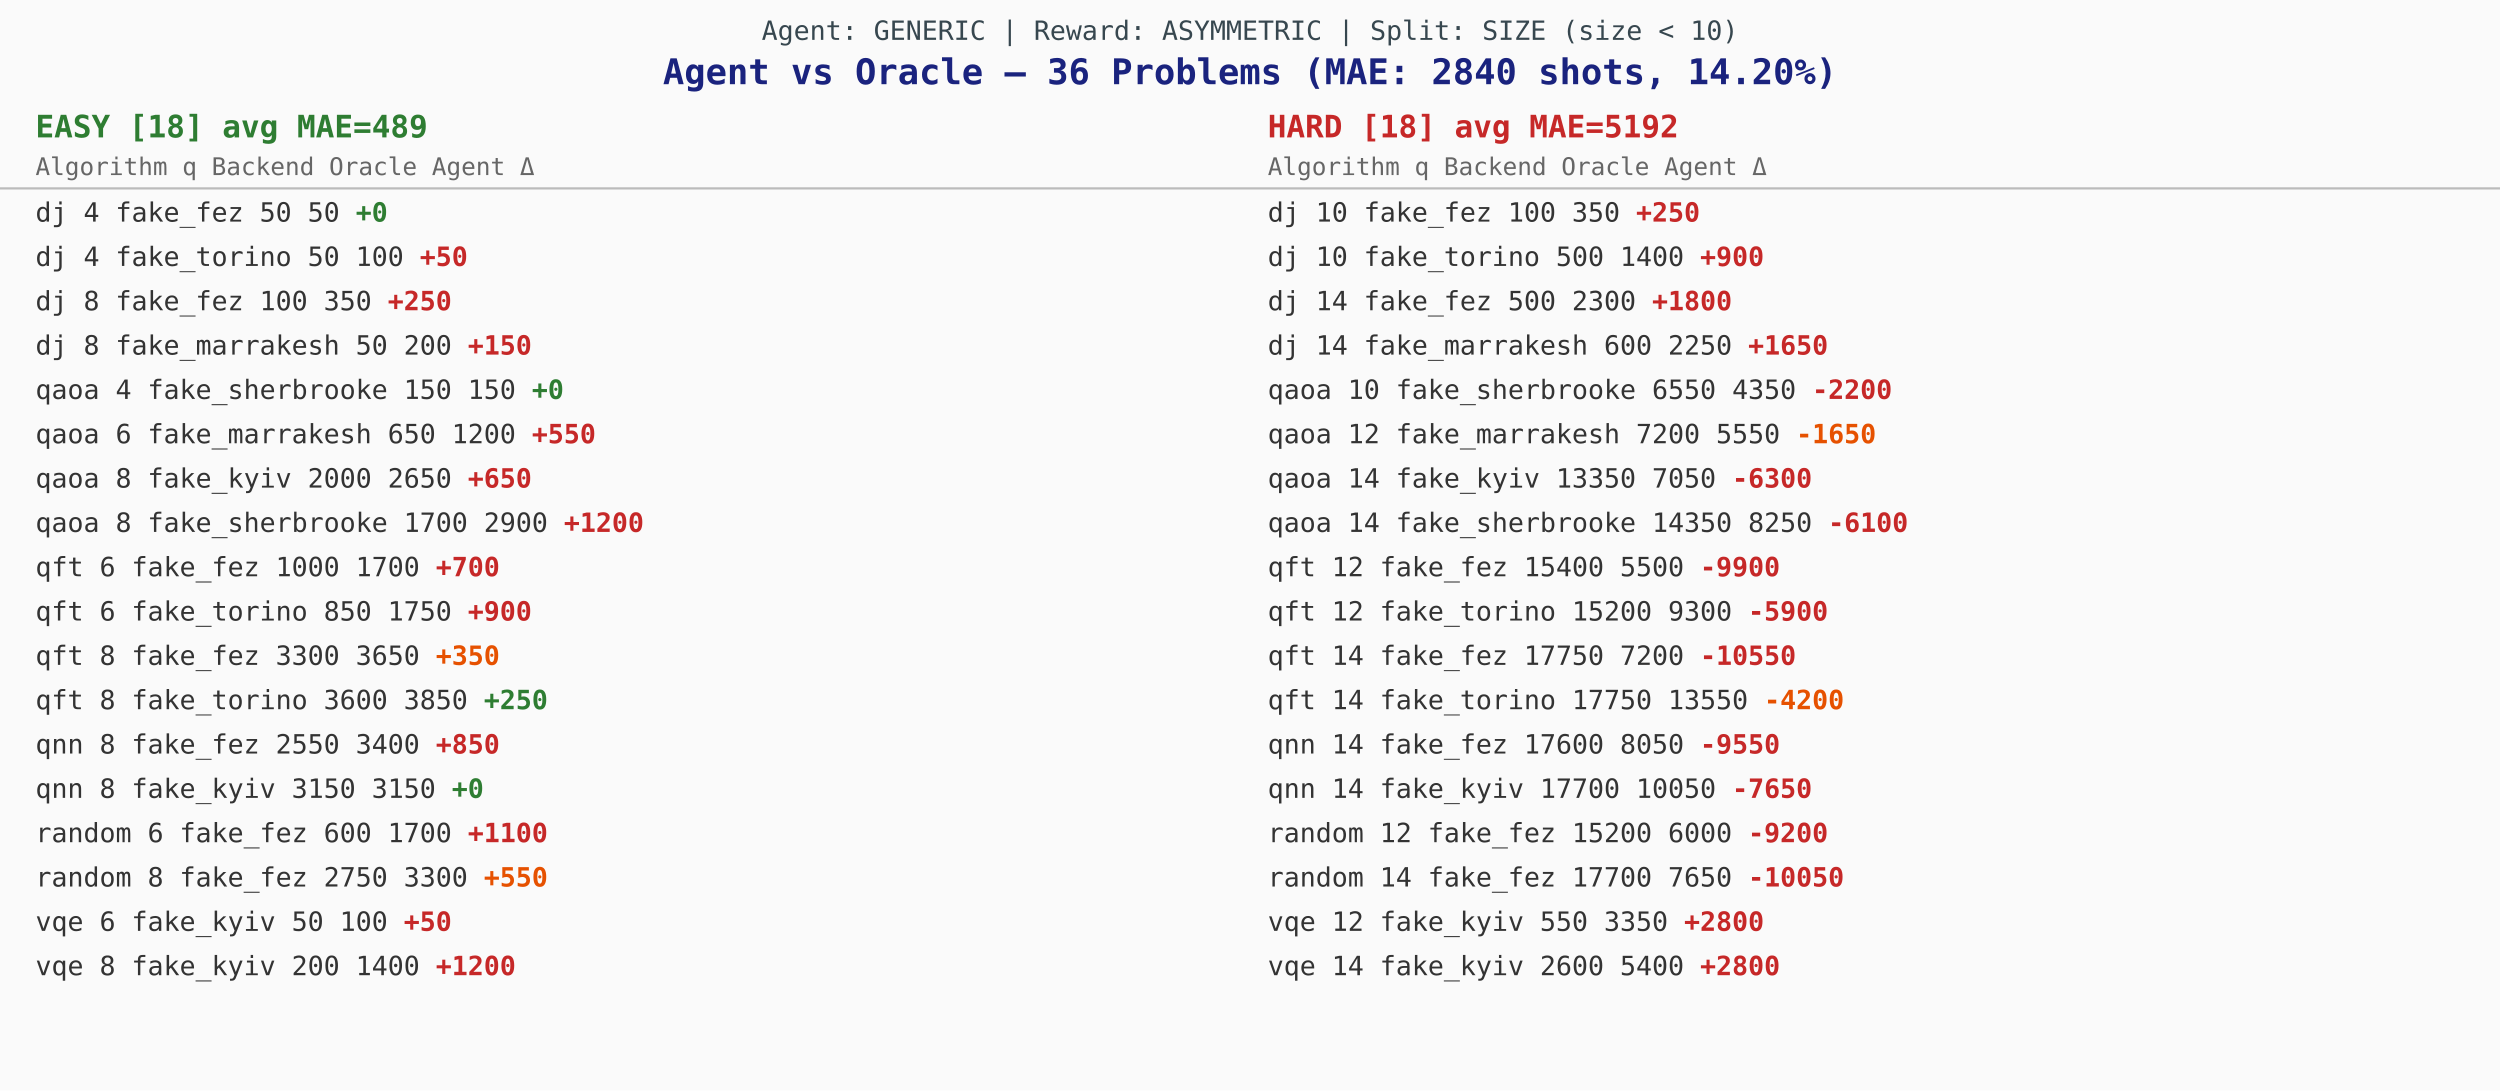
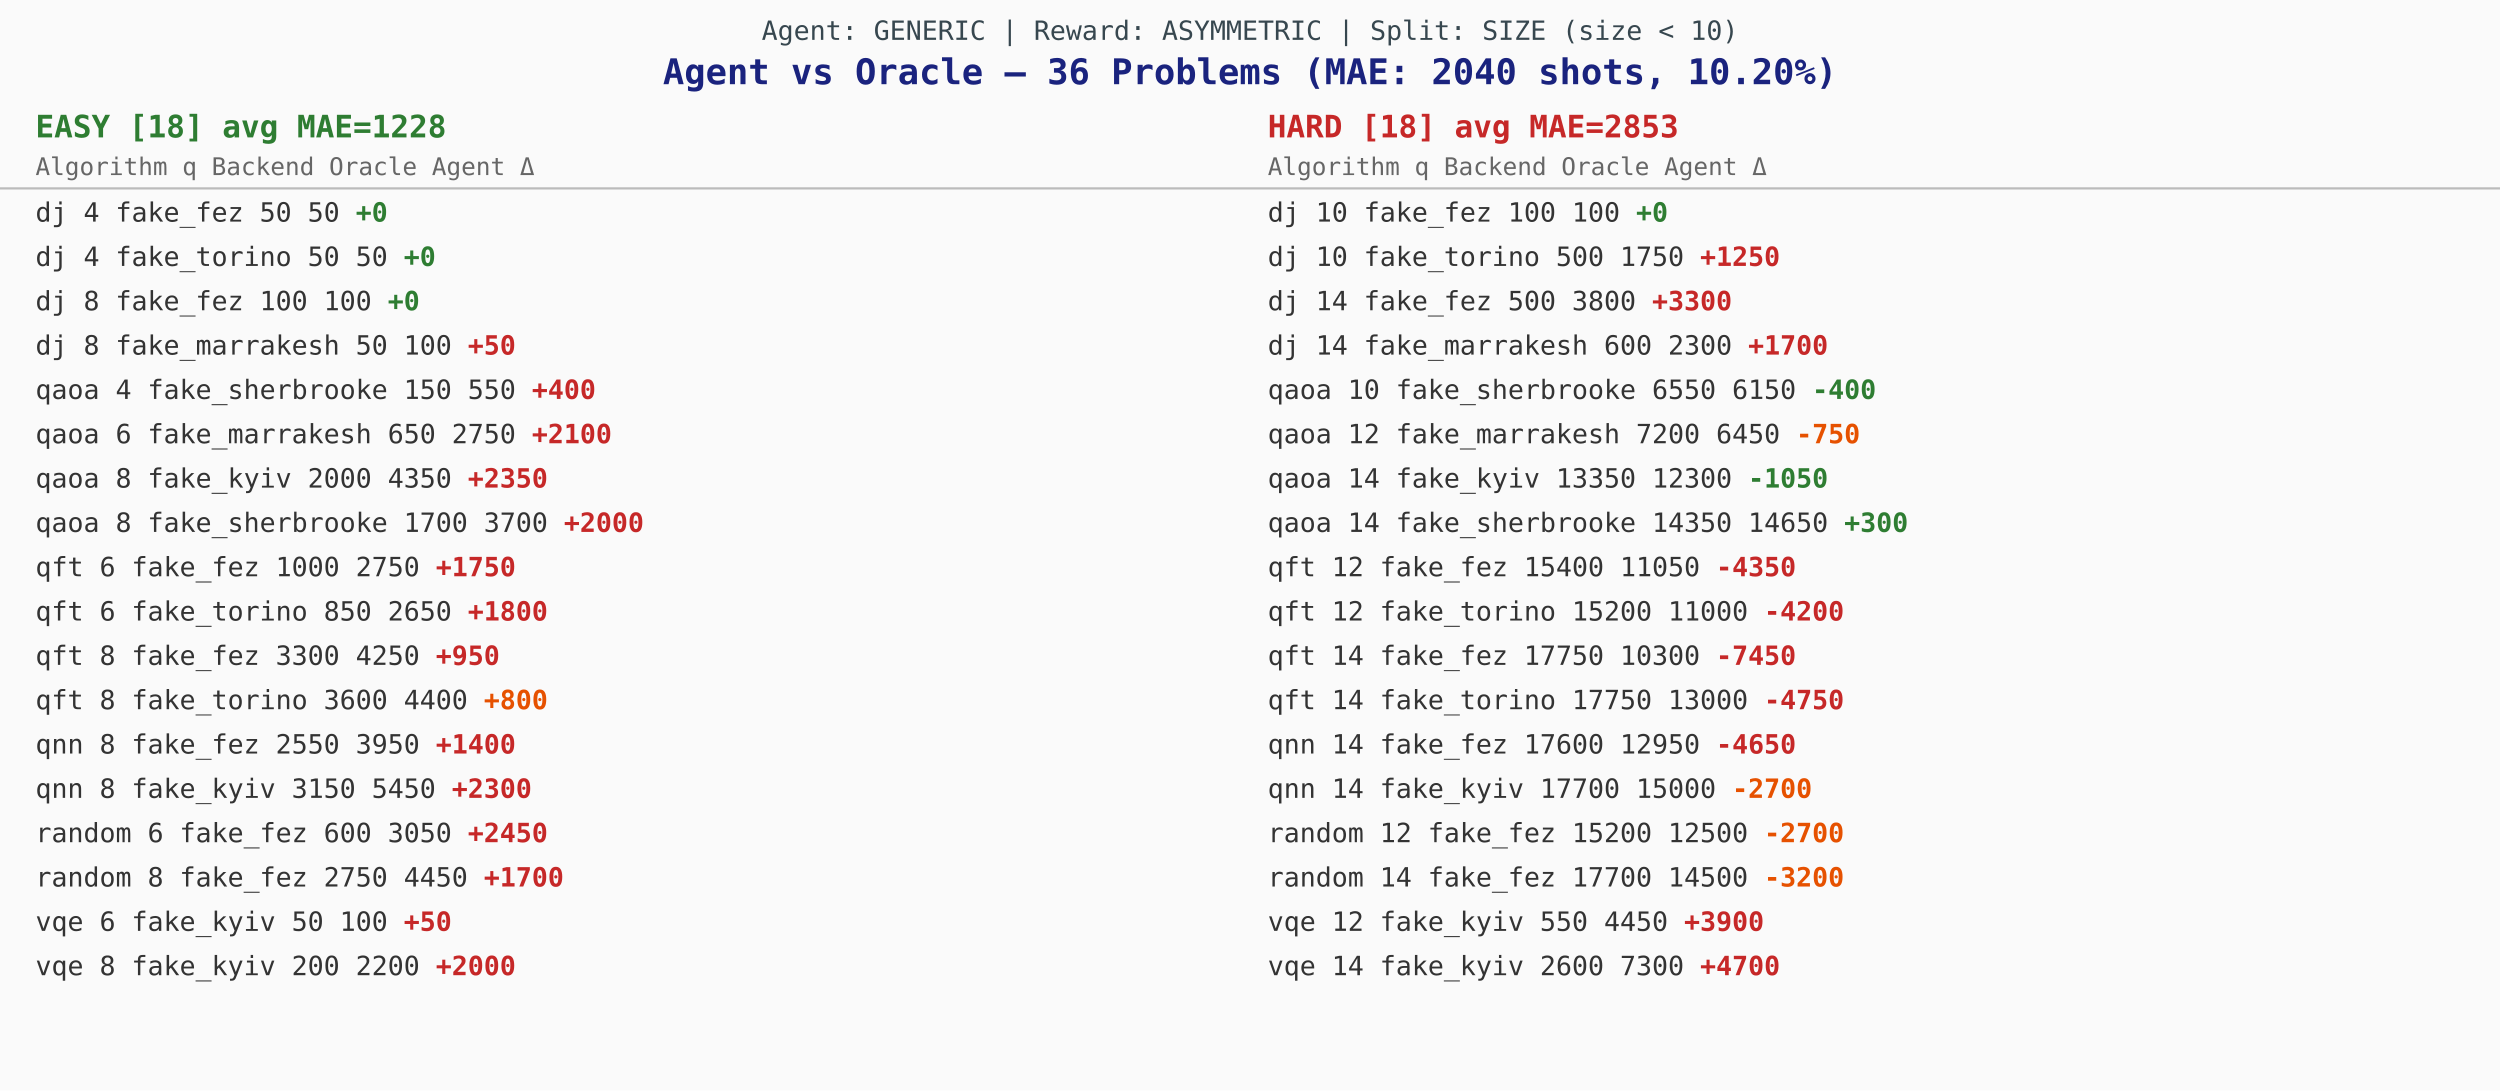
<svg xmlns="http://www.w3.org/2000/svg" width="1128" height="492" font-family="monospace" font-size="12">
  <rect width="1128" height="492" fill="#fafafa" />
  <text x="564" y="18" font-size="12" fill="#37474f" text-anchor="middle">Agent: GENERIC  |  Reward: ASYMMETRIC  |  Split: SIZE (size &lt; 10)</text>
-   <text x="564" y="38" font-size="16" font-weight="bold" fill="#1a237e" text-anchor="middle">Agent vs Oracle — 36 Problems  (MAE: 2840 shots, 14.20%)</text>
-   <text x="16" y="62" font-size="14" font-weight="bold" fill="#2e7d32">EASY [18]  avg MAE=489</text>
-   <text x="572" y="62" font-size="14" font-weight="bold" fill="#c62828">HARD [18]  avg MAE=5192</text>
+   <text x="564" y="38" font-size="16" font-weight="bold" fill="#1a237e" text-anchor="middle">Agent vs Oracle — 36 Problems  (MAE: 2040 shots, 10.20%)</text>
+   <text x="16" y="62" font-size="14" font-weight="bold" fill="#2e7d32">EASY [18]  avg MAE=1228</text>
+   <text x="572" y="62" font-size="14" font-weight="bold" fill="#c62828">HARD [18]  avg MAE=2853</text>
  <text x="16" y="79" font-size="11" fill="#666">Algorithm    q  Backend             Oracle   Agent        Δ</text>
  <text x="572" y="79" font-size="11" fill="#666">Algorithm    q  Backend             Oracle   Agent        Δ</text>
  <line x1="0" y1="85" x2="1128" y2="85" stroke="#bbb" />
  <text x="16" y="100" fill="#333">      dj    4  fake_fez                50      50  <tspan fill="#2e7d32" font-weight="bold">     +0</tspan>
  </text>
-   <text x="16" y="120" fill="#333">      dj    4  fake_torino             50     100  <tspan fill="#c62828" font-weight="bold">    +50</tspan>
+   <text x="16" y="120" fill="#333">      dj    4  fake_torino             50      50  <tspan fill="#2e7d32" font-weight="bold">     +0</tspan>
  </text>
-   <text x="16" y="140" fill="#333">      dj    8  fake_fez               100     350  <tspan fill="#c62828" font-weight="bold">   +250</tspan>
+   <text x="16" y="140" fill="#333">      dj    8  fake_fez               100     100  <tspan fill="#2e7d32" font-weight="bold">     +0</tspan>
  </text>
-   <text x="16" y="160" fill="#333">      dj    8  fake_marrakesh          50     200  <tspan fill="#c62828" font-weight="bold">   +150</tspan>
+   <text x="16" y="160" fill="#333">      dj    8  fake_marrakesh          50     100  <tspan fill="#c62828" font-weight="bold">    +50</tspan>
  </text>
-   <text x="16" y="180" fill="#333">    qaoa    4  fake_sherbrooke        150     150  <tspan fill="#2e7d32" font-weight="bold">     +0</tspan>
+   <text x="16" y="180" fill="#333">    qaoa    4  fake_sherbrooke        150     550  <tspan fill="#c62828" font-weight="bold">   +400</tspan>
  </text>
-   <text x="16" y="200" fill="#333">    qaoa    6  fake_marrakesh         650    1200  <tspan fill="#c62828" font-weight="bold">   +550</tspan>
+   <text x="16" y="200" fill="#333">    qaoa    6  fake_marrakesh         650    2750  <tspan fill="#c62828" font-weight="bold">  +2100</tspan>
  </text>
-   <text x="16" y="220" fill="#333">    qaoa    8  fake_kyiv             2000    2650  <tspan fill="#c62828" font-weight="bold">   +650</tspan>
+   <text x="16" y="220" fill="#333">    qaoa    8  fake_kyiv             2000    4350  <tspan fill="#c62828" font-weight="bold">  +2350</tspan>
  </text>
-   <text x="16" y="240" fill="#333">    qaoa    8  fake_sherbrooke       1700    2900  <tspan fill="#c62828" font-weight="bold">  +1200</tspan>
+   <text x="16" y="240" fill="#333">    qaoa    8  fake_sherbrooke       1700    3700  <tspan fill="#c62828" font-weight="bold">  +2000</tspan>
  </text>
-   <text x="16" y="260" fill="#333">     qft    6  fake_fez              1000    1700  <tspan fill="#c62828" font-weight="bold">   +700</tspan>
+   <text x="16" y="260" fill="#333">     qft    6  fake_fez              1000    2750  <tspan fill="#c62828" font-weight="bold">  +1750</tspan>
  </text>
-   <text x="16" y="280" fill="#333">     qft    6  fake_torino            850    1750  <tspan fill="#c62828" font-weight="bold">   +900</tspan>
+   <text x="16" y="280" fill="#333">     qft    6  fake_torino            850    2650  <tspan fill="#c62828" font-weight="bold">  +1800</tspan>
  </text>
-   <text x="16" y="300" fill="#333">     qft    8  fake_fez              3300    3650  <tspan fill="#e65100" font-weight="bold">   +350</tspan>
+   <text x="16" y="300" fill="#333">     qft    8  fake_fez              3300    4250  <tspan fill="#c62828" font-weight="bold">   +950</tspan>
  </text>
-   <text x="16" y="320" fill="#333">     qft    8  fake_torino           3600    3850  <tspan fill="#2e7d32" font-weight="bold">   +250</tspan>
+   <text x="16" y="320" fill="#333">     qft    8  fake_torino           3600    4400  <tspan fill="#e65100" font-weight="bold">   +800</tspan>
  </text>
-   <text x="16" y="340" fill="#333">     qnn    8  fake_fez              2550    3400  <tspan fill="#c62828" font-weight="bold">   +850</tspan>
+   <text x="16" y="340" fill="#333">     qnn    8  fake_fez              2550    3950  <tspan fill="#c62828" font-weight="bold">  +1400</tspan>
  </text>
-   <text x="16" y="360" fill="#333">     qnn    8  fake_kyiv             3150    3150  <tspan fill="#2e7d32" font-weight="bold">     +0</tspan>
+   <text x="16" y="360" fill="#333">     qnn    8  fake_kyiv             3150    5450  <tspan fill="#c62828" font-weight="bold">  +2300</tspan>
  </text>
-   <text x="16" y="380" fill="#333">  random    6  fake_fez               600    1700  <tspan fill="#c62828" font-weight="bold">  +1100</tspan>
+   <text x="16" y="380" fill="#333">  random    6  fake_fez               600    3050  <tspan fill="#c62828" font-weight="bold">  +2450</tspan>
  </text>
-   <text x="16" y="400" fill="#333">  random    8  fake_fez              2750    3300  <tspan fill="#e65100" font-weight="bold">   +550</tspan>
+   <text x="16" y="400" fill="#333">  random    8  fake_fez              2750    4450  <tspan fill="#c62828" font-weight="bold">  +1700</tspan>
  </text>
  <text x="16" y="420" fill="#333">     vqe    6  fake_kyiv               50     100  <tspan fill="#c62828" font-weight="bold">    +50</tspan>
  </text>
-   <text x="16" y="440" fill="#333">     vqe    8  fake_kyiv              200    1400  <tspan fill="#c62828" font-weight="bold">  +1200</tspan>
+   <text x="16" y="440" fill="#333">     vqe    8  fake_kyiv              200    2200  <tspan fill="#c62828" font-weight="bold">  +2000</tspan>
  </text>
-   <text x="572" y="100" fill="#333">      dj   10  fake_fez               100     350  <tspan fill="#c62828" font-weight="bold">   +250</tspan>
+   <text x="572" y="100" fill="#333">      dj   10  fake_fez               100     100  <tspan fill="#2e7d32" font-weight="bold">     +0</tspan>
  </text>
-   <text x="572" y="120" fill="#333">      dj   10  fake_torino            500    1400  <tspan fill="#c62828" font-weight="bold">   +900</tspan>
+   <text x="572" y="120" fill="#333">      dj   10  fake_torino            500    1750  <tspan fill="#c62828" font-weight="bold">  +1250</tspan>
  </text>
-   <text x="572" y="140" fill="#333">      dj   14  fake_fez               500    2300  <tspan fill="#c62828" font-weight="bold">  +1800</tspan>
+   <text x="572" y="140" fill="#333">      dj   14  fake_fez               500    3800  <tspan fill="#c62828" font-weight="bold">  +3300</tspan>
  </text>
-   <text x="572" y="160" fill="#333">      dj   14  fake_marrakesh         600    2250  <tspan fill="#c62828" font-weight="bold">  +1650</tspan>
+   <text x="572" y="160" fill="#333">      dj   14  fake_marrakesh         600    2300  <tspan fill="#c62828" font-weight="bold">  +1700</tspan>
  </text>
-   <text x="572" y="180" fill="#333">    qaoa   10  fake_sherbrooke       6550    4350  <tspan fill="#c62828" font-weight="bold">  -2200</tspan>
+   <text x="572" y="180" fill="#333">    qaoa   10  fake_sherbrooke       6550    6150  <tspan fill="#2e7d32" font-weight="bold">   -400</tspan>
  </text>
-   <text x="572" y="200" fill="#333">    qaoa   12  fake_marrakesh        7200    5550  <tspan fill="#e65100" font-weight="bold">  -1650</tspan>
+   <text x="572" y="200" fill="#333">    qaoa   12  fake_marrakesh        7200    6450  <tspan fill="#e65100" font-weight="bold">   -750</tspan>
  </text>
-   <text x="572" y="220" fill="#333">    qaoa   14  fake_kyiv            13350    7050  <tspan fill="#c62828" font-weight="bold">  -6300</tspan>
+   <text x="572" y="220" fill="#333">    qaoa   14  fake_kyiv            13350   12300  <tspan fill="#2e7d32" font-weight="bold">  -1050</tspan>
  </text>
-   <text x="572" y="240" fill="#333">    qaoa   14  fake_sherbrooke      14350    8250  <tspan fill="#c62828" font-weight="bold">  -6100</tspan>
+   <text x="572" y="240" fill="#333">    qaoa   14  fake_sherbrooke      14350   14650  <tspan fill="#2e7d32" font-weight="bold">   +300</tspan>
  </text>
-   <text x="572" y="260" fill="#333">     qft   12  fake_fez             15400    5500  <tspan fill="#c62828" font-weight="bold">  -9900</tspan>
+   <text x="572" y="260" fill="#333">     qft   12  fake_fez             15400   11050  <tspan fill="#c62828" font-weight="bold">  -4350</tspan>
  </text>
-   <text x="572" y="280" fill="#333">     qft   12  fake_torino          15200    9300  <tspan fill="#c62828" font-weight="bold">  -5900</tspan>
+   <text x="572" y="280" fill="#333">     qft   12  fake_torino          15200   11000  <tspan fill="#c62828" font-weight="bold">  -4200</tspan>
  </text>
-   <text x="572" y="300" fill="#333">     qft   14  fake_fez             17750    7200  <tspan fill="#c62828" font-weight="bold"> -10550</tspan>
+   <text x="572" y="300" fill="#333">     qft   14  fake_fez             17750   10300  <tspan fill="#c62828" font-weight="bold">  -7450</tspan>
  </text>
-   <text x="572" y="320" fill="#333">     qft   14  fake_torino          17750   13550  <tspan fill="#e65100" font-weight="bold">  -4200</tspan>
+   <text x="572" y="320" fill="#333">     qft   14  fake_torino          17750   13000  <tspan fill="#c62828" font-weight="bold">  -4750</tspan>
  </text>
-   <text x="572" y="340" fill="#333">     qnn   14  fake_fez             17600    8050  <tspan fill="#c62828" font-weight="bold">  -9550</tspan>
+   <text x="572" y="340" fill="#333">     qnn   14  fake_fez             17600   12950  <tspan fill="#c62828" font-weight="bold">  -4650</tspan>
  </text>
-   <text x="572" y="360" fill="#333">     qnn   14  fake_kyiv            17700   10050  <tspan fill="#c62828" font-weight="bold">  -7650</tspan>
+   <text x="572" y="360" fill="#333">     qnn   14  fake_kyiv            17700   15000  <tspan fill="#e65100" font-weight="bold">  -2700</tspan>
  </text>
-   <text x="572" y="380" fill="#333">  random   12  fake_fez             15200    6000  <tspan fill="#c62828" font-weight="bold">  -9200</tspan>
+   <text x="572" y="380" fill="#333">  random   12  fake_fez             15200   12500  <tspan fill="#e65100" font-weight="bold">  -2700</tspan>
  </text>
-   <text x="572" y="400" fill="#333">  random   14  fake_fez             17700    7650  <tspan fill="#c62828" font-weight="bold"> -10050</tspan>
+   <text x="572" y="400" fill="#333">  random   14  fake_fez             17700   14500  <tspan fill="#e65100" font-weight="bold">  -3200</tspan>
  </text>
-   <text x="572" y="420" fill="#333">     vqe   12  fake_kyiv              550    3350  <tspan fill="#c62828" font-weight="bold">  +2800</tspan>
+   <text x="572" y="420" fill="#333">     vqe   12  fake_kyiv              550    4450  <tspan fill="#c62828" font-weight="bold">  +3900</tspan>
  </text>
-   <text x="572" y="440" fill="#333">     vqe   14  fake_kyiv             2600    5400  <tspan fill="#c62828" font-weight="bold">  +2800</tspan>
+   <text x="572" y="440" fill="#333">     vqe   14  fake_kyiv             2600    7300  <tspan fill="#c62828" font-weight="bold">  +4700</tspan>
  </text>
</svg>
